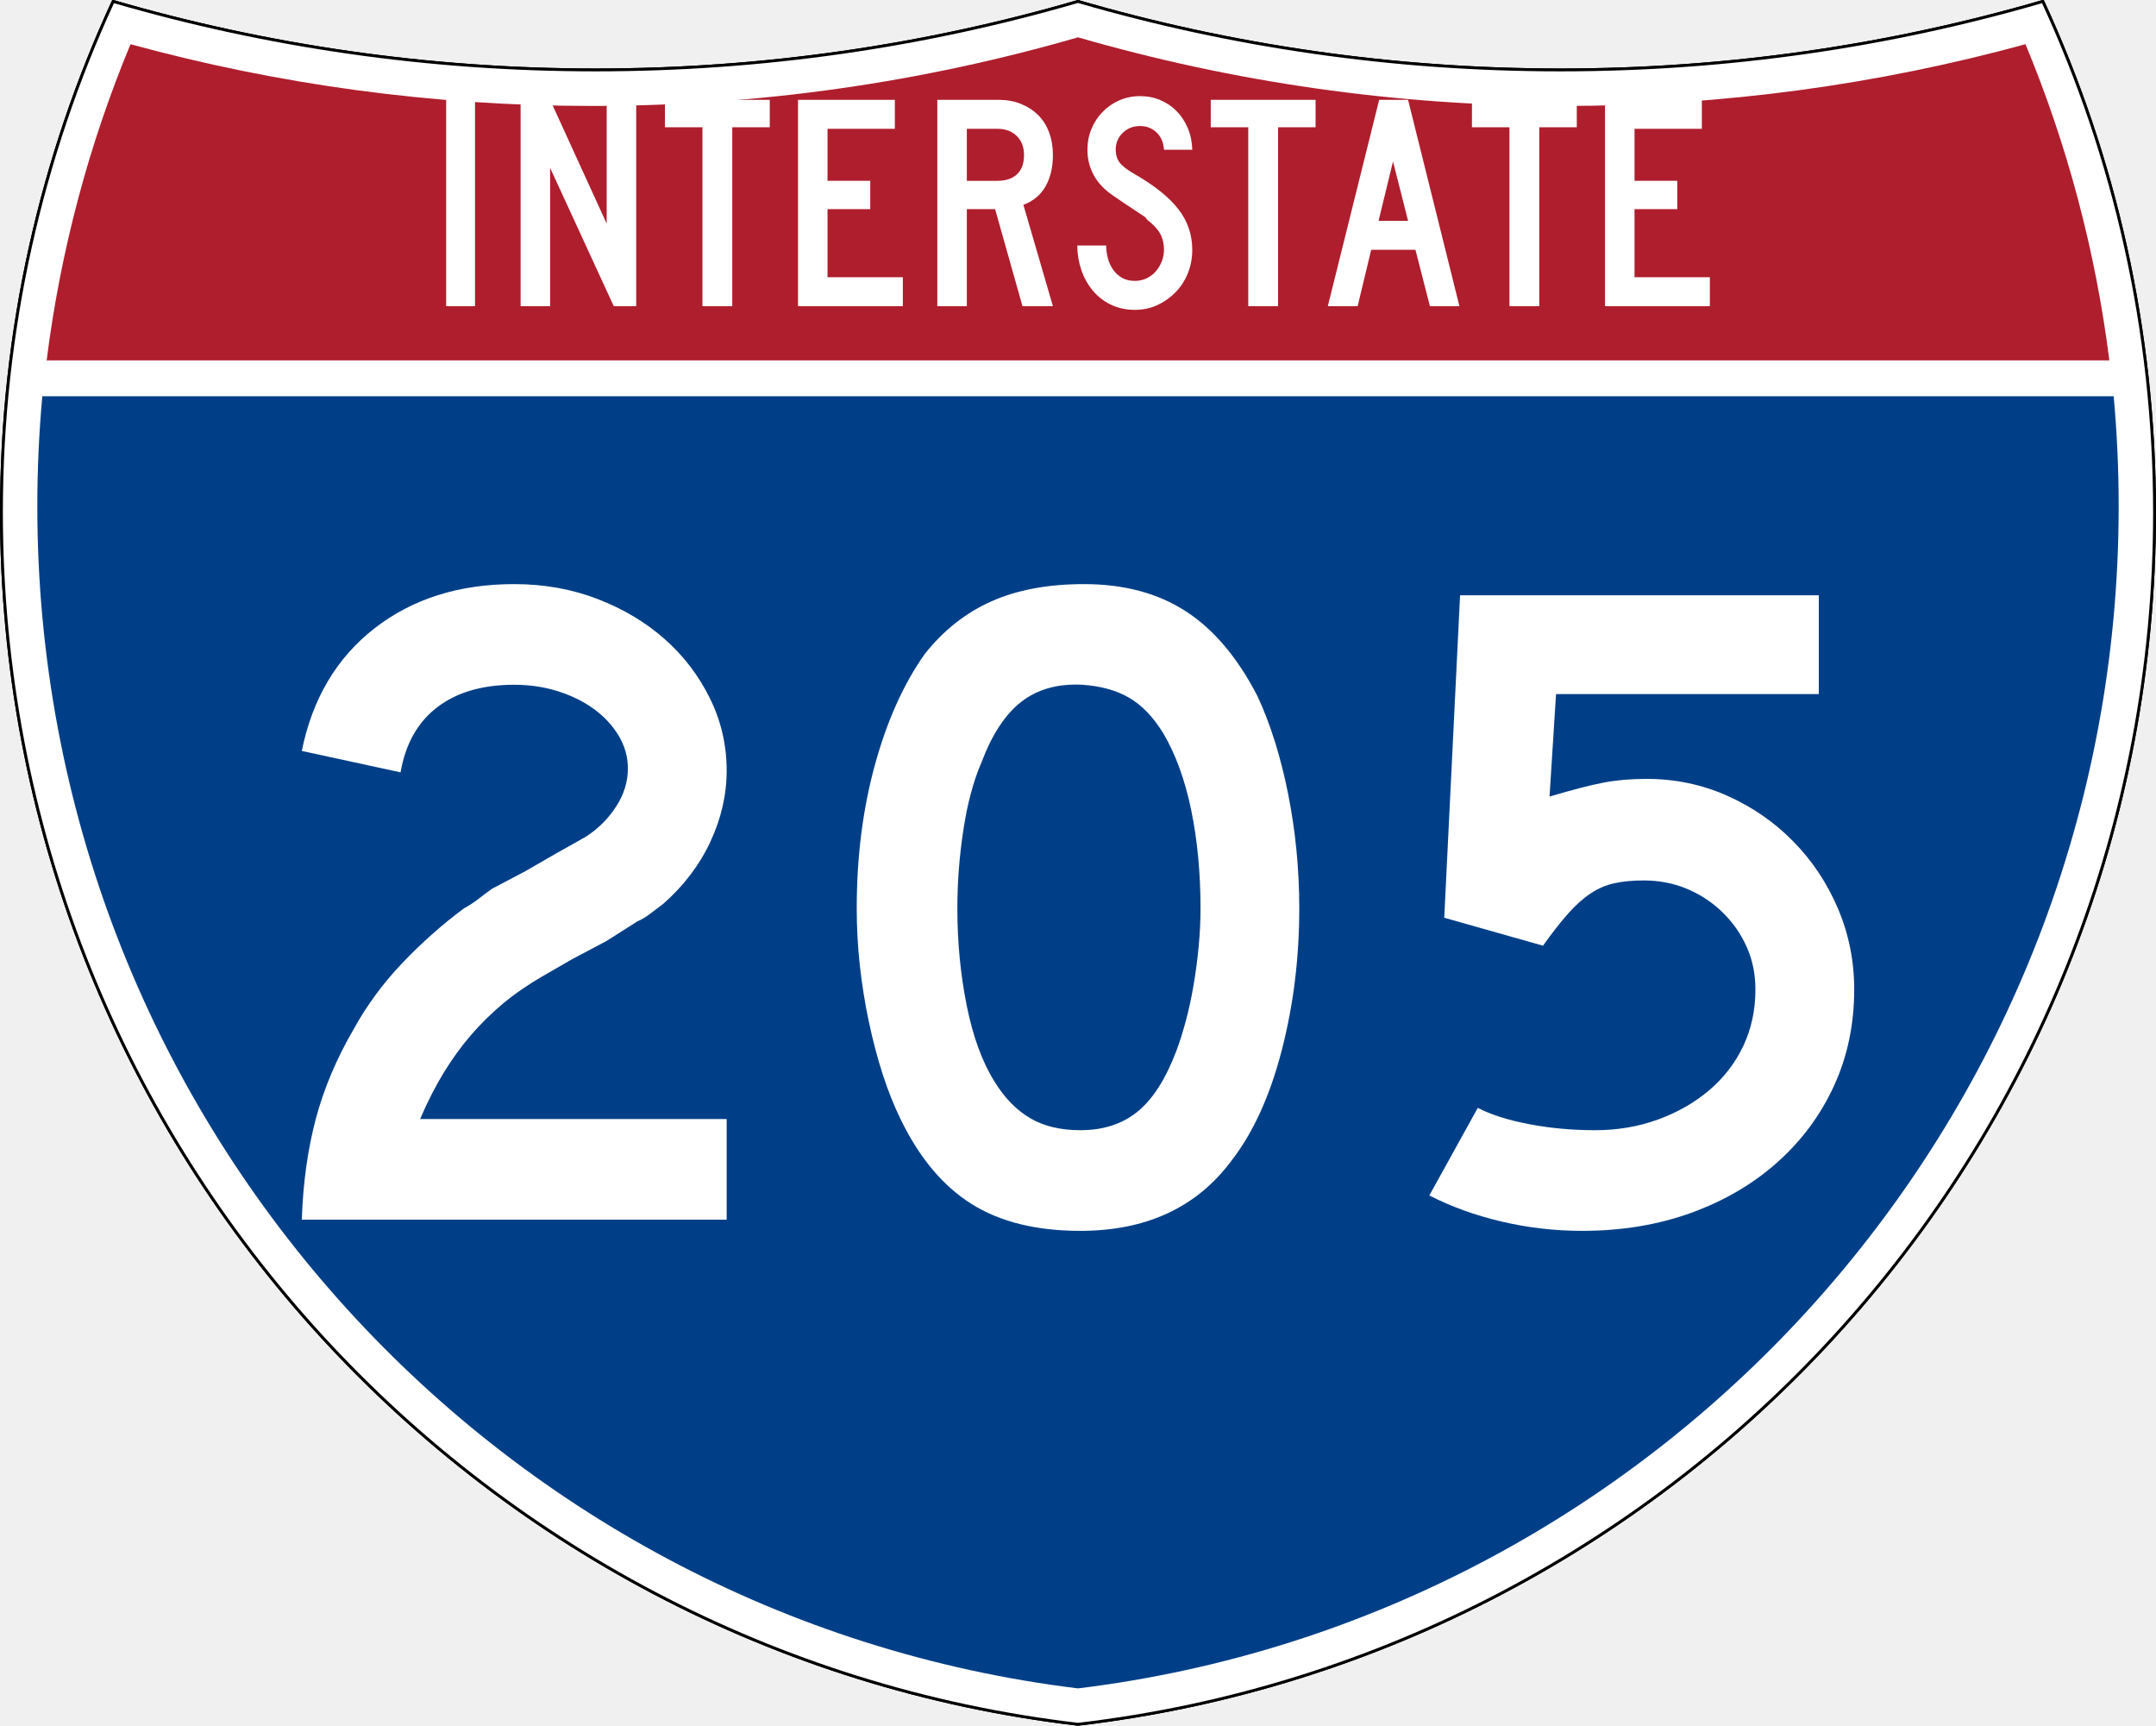
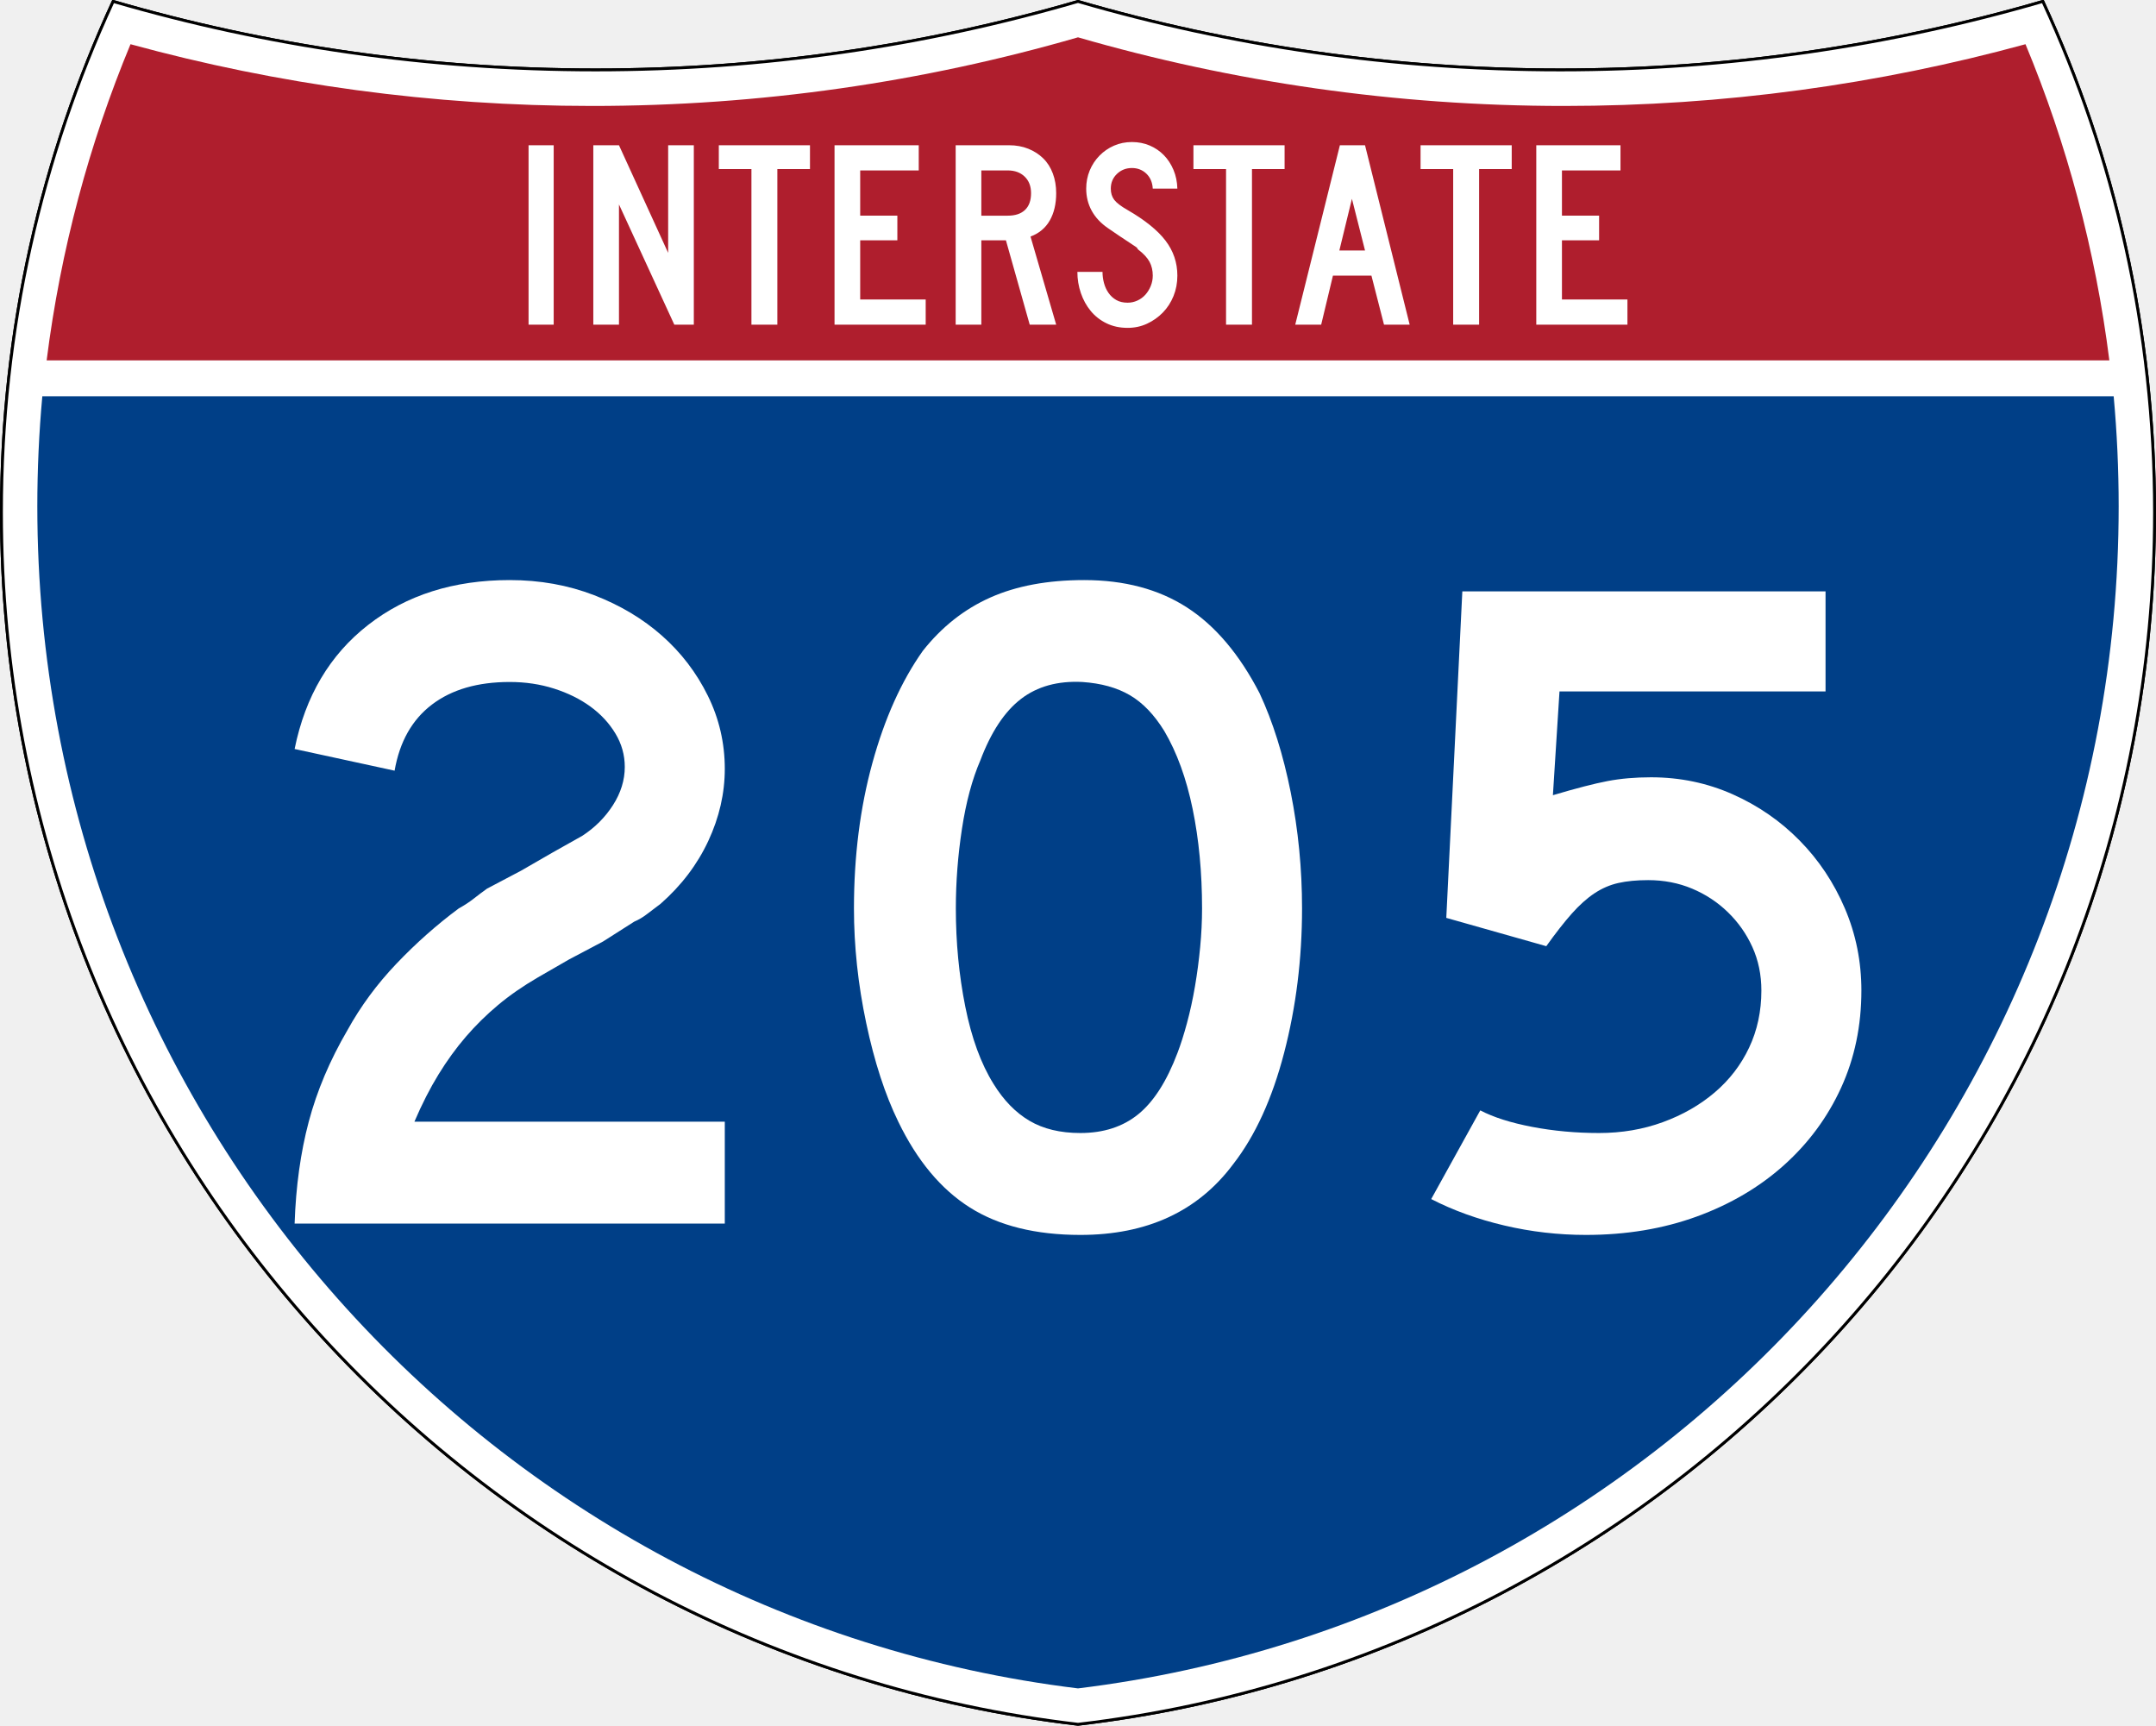
<svg xmlns="http://www.w3.org/2000/svg" width="751" height="601" viewBox="0 0 750 599.999" id="Layer_1" xml:space="preserve">
  <g transform="matrix(0.998668,0,0,0.99867,0.499334,0.398971)" id="g5" style="fill:#ffffff;fill-opacity:1;stroke:#000000;stroke-width:1;stroke-miterlimit:4;stroke-opacity:1;stroke-dasharray:none">
    <path d="M 38.915,0 C 92.236,15.525 148.625,23.85 206.958,23.85 265.291,23.85 321.679,15.525 375,4.883e-4 428.32,15.525 484.709,23.85 543.042,23.85 601.375,23.85 657.764,15.525 711.084,0 736.064,54.121 750,114.388 750,177.909 750,395.718 586.16,575.254 375,599.999 163.839,575.254 0,395.718 0,177.909 0,114.388 13.935,54.121 38.915,0 z" id="path7" style="fill:#ffffff;fill-opacity:1;stroke:#000000;stroke-width:1;stroke-miterlimit:4;stroke-opacity:1;stroke-dasharray:none" />
    <path d="M 38.915,0 C 92.236,15.525 148.625,23.85 206.958,23.85 265.291,23.85 321.679,15.525 375,4.883e-4 428.32,15.525 484.709,23.85 543.042,23.85 601.375,23.85 657.764,15.525 711.084,0 736.064,54.121 750,114.388 750,177.909 750,395.718 586.16,575.254 375,599.999 163.839,575.254 0,395.718 0,177.909 0,114.388 13.935,54.121 38.915,0 z" id="path9" style="fill:#ffffff;fill-opacity:1;stroke:#000000;stroke-width:1;stroke-linecap:round;stroke-linejoin:round;stroke-miterlimit:4;stroke-opacity:1;stroke-dasharray:none" />
  </g>
  <g transform="matrix(1.0056,0,0,1.01014,-2.10137,-3.70189)" id="g11" style="fill:#003f87;fill-opacity:1">
    <path d="m 15,177.909 c 0,-12.782 0.585,-25.427 1.729,-37.91 l 716.542,0 C 734.415,152.482 735,165.127 735,177.909 735,387.423 577.855,560.229 375,584.891 172.145,560.229 15,387.423 15,177.909 z" id="path13" style="fill:#003f87;fill-opacity:1" />
  </g>
  <g transform="matrix(1.00604,0,0,1.02708,-2.2645,-3.1523)" id="g15" style="fill:#af1e2d;fill-opacity:1">
    <path d="m 47.378,17.943 c 50.892,13.635 104.388,20.906 159.582,20.906 58.261,0 114.629,-8.101 168.04,-23.238 53.411,15.137 109.779,23.238 168.04,23.238 55.194,0 108.69,-7.271 159.581,-20.906 14.262,33.625 24.164,69.546 28.996,107.056 l -713.235,0 C 23.215,87.489 33.116,51.567 47.378,17.943 z" id="path17" style="fill:#af1e2d;fill-opacity:1" />
  </g>
-   <path fill="#fff" d="M108.869 112.812V50.416h8.741v62.395h-8.741zm50.701 0-19.25-41.814v41.814h-8.928V50.416h8.928l17.11 37.437V50.416h8.928v62.395h-6.789zm35.847-54.105v54.105h-9.019V58.706h-11.346v-8.29h31.712v8.29h-11.346zm19.889 54.105V50.416h29.294v8.756H224.234v15.736h12.927v8.569H224.234v20.582h22.784v8.753h-31.712zm67.899 0-8.278-29.335h-8.554v29.335h-8.928V50.416h18.6c2.418 0 4.634.404 6.649 1.211 2.015.807 3.751 1.925 5.208 3.354 1.457 1.429 2.573 3.183 3.347 5.262.775 2.079 1.162 4.361 1.162 6.845-0 3.725-.744 6.891-2.232 9.499-1.488 2.608-3.72 4.47-6.696 5.586l8.928 30.639h-9.207zm.465-45.724c-0-2.421-.744-4.346-2.232-5.773-1.488-1.428-3.441-2.141-5.859-2.141h-9.207v15.736h9.207c2.603 0 4.603-.667 5.998-2.002 1.395-1.335 2.093-3.274 2.093-5.819zm50.894 28.681c-0 2.546-.449 4.921-1.348 7.125-.899 2.203-2.138 4.112-3.719 5.727-1.581 1.614-3.41 2.903-5.487 3.865-2.077.962-4.325 1.444-6.743 1.444-2.728 0-5.177-.528-7.346-1.583-2.169-1.055-3.998-2.483-5.486-4.283-1.488-1.8-2.635-3.88-3.441-6.24-.806-2.36-1.209-4.812-1.209-7.356h8.741c-0 1.304.17 2.591.511 3.864.341 1.272.867 2.421 1.581 3.446.713 1.025 1.612 1.848 2.698 2.468 1.085.621 2.402.931 3.952.931 1.179 0 2.311-.248 3.396-.745 1.085-.496 2.015-1.179 2.79-2.049.775-.87 1.394-1.879 1.859-3.027.464-1.148.697-2.344.697-3.587-0-1.8-.372-3.398-1.115-4.794-.744-1.396-2.045-2.809-3.905-4.237-.31-.311-.434-.482-.372-.513.062-.031-.123-.202-.558-.512-.434-.31-1.349-.915-2.744-1.816-1.395-.901-3.674-2.437-6.835-4.608-2.541-1.739-4.447-3.773-5.719-6.102-1.271-2.328-1.907-4.889-1.907-7.682 0-2.236.403-4.331 1.209-6.286.806-1.955 1.937-3.678 3.394-5.168 1.457-1.49 3.146-2.654 5.069-3.493 1.922-.838 3.999-1.258 6.229-1.258 2.233 0 4.294.404 6.185 1.211 1.891.807 3.534 1.925 4.928 3.354 1.394 1.429 2.51 3.136 3.347 5.123.837 1.987 1.287 4.159 1.349 6.518h-8.557c-.123-2.173-.867-3.911-2.231-5.215-1.364-1.303-3.039-1.955-5.023-1.955-2.045 0-3.781.683-5.206 2.049-1.426 1.366-2.138 3.073-2.138 5.121-0 1.552.403 2.855 1.209 3.911.806 1.055 2.356 2.235 4.649 3.538 6.015 3.477 10.401 7.015 13.16 10.616 2.759 3.601 4.138 7.667 4.138 12.199zm25.956-37.062v54.105h-9.019V58.706h-11.346v-8.29H371.867v8.29h-11.346zm45.928 54.105-4.371-17.043h-13.393l-4.09 17.043h-9.022l15.53-62.395h8.744l15.53 62.395h-8.928zM395.289 69.042l-4.371 17.973h8.928l-4.558-17.973zm44.242-10.336v54.105h-9.019V58.706h-11.346v-8.29h31.712v8.29h-11.346zm19.889 54.105V50.416h29.294v8.756h-20.366v15.736h12.927v8.569h-12.927v20.582h22.784v8.753h-31.712z" transform="translate(375.000,70.500) scale(1.15) translate(-300.000,-81.614)" />
-   <g transform="translate(375.000,315.000) scale(0.8701) translate(-375.000,-315.000)">
-     <path fill="#fff" d="M 215.071,440.389 C 215.564,425.739 217.425,412.329 220.653,400.158 C 223.882,387.986 228.974,375.944 235.932,364.03 C 241.146,354.587 247.601,345.83 255.297,337.759 C 262.993,329.688 271.187,322.424 279.88,315.967 C 282.116,314.731 284.103,313.43 285.843,312.062 C 287.582,310.694 289.319,309.389 291.055,308.146 L 304.469,301.075 L 316.758,293.992 L 328.683,287.285 C 333.646,284.057 337.68,280.021 340.784,275.178 C 343.887,270.336 345.439,265.308 345.439,260.093 C 345.439,255.38 344.198,250.973 341.716,246.872 C 339.234,242.773 335.945,239.233 331.849,236.255 C 327.752,233.276 322.972,230.918 317.508,229.178 C 312.044,227.439 306.208,226.569 300.001,226.569 C 287.337,226.569 277.093,229.55 269.268,235.51 C 261.443,241.471 256.538,250.162 254.552,261.582 L 215.071,253.022 C 219.293,232.159 228.976,215.829 244.122,204.032 C 259.268,192.236 277.894,186.338 300.001,186.338 C 311.922,186.338 323.034,188.326 333.338,192.301 C 343.641,196.276 352.58,201.615 360.155,208.318 C 367.729,215.022 373.752,222.905 378.224,231.969 C 382.695,241.033 384.931,250.658 384.931,260.844 C 384.931,270.529 382.758,280.027 378.412,289.337 C 374.065,298.648 367.796,306.907 359.603,314.114 C 357.618,315.599 355.818,316.963 354.204,318.206 C 352.589,319.449 350.911,320.442 349.168,321.185 L 336.879,329.006 L 323.465,336.088 L 311.176,343.17 C 305.211,346.641 299.933,350.302 295.34,354.152 C 290.748,358.002 286.526,362.162 282.677,366.634 C 278.827,371.105 275.225,376.073 271.871,381.537 C 268.518,387.001 265.352,393.208 262.373,400.158 L 384.931,400.158 L 384.931,440.389 L 215.071,440.389 z " transform="translate(-150.396,0)" />
+   <path fill="#fff" d="M108.869 112.812V50.416h8.741v62.395h-8.741zm50.701 0-19.25-41.814v41.814h-8.928V50.416h8.928l17.11 37.437V50.416h8.928v62.395h-6.789zm35.847-54.105v54.105h-9.019V58.706h-11.346v-8.29h31.712v8.29h-11.346zm19.889 54.105V50.416h29.294v8.756H224.234v15.736h12.927v8.569H224.234v20.582h22.784v8.753h-31.712zm67.899 0-8.278-29.335h-8.554v29.335h-8.928V50.416h18.6c2.418 0 4.634.404 6.649 1.211 2.015.807 3.751 1.925 5.208 3.354 1.457 1.429 2.573 3.183 3.347 5.262.775 2.079 1.162 4.361 1.162 6.845-0 3.725-.744 6.891-2.232 9.499-1.488 2.608-3.72 4.47-6.696 5.586l8.928 30.639h-9.207zm.465-45.724c-0-2.421-.744-4.346-2.232-5.773-1.488-1.428-3.441-2.141-5.859-2.141h-9.207v15.736h9.207c2.603 0 4.603-.667 5.998-2.002 1.395-1.335 2.093-3.274 2.093-5.819zm50.894 28.681c-0 2.546-.449 4.921-1.348 7.125-.899 2.203-2.138 4.112-3.719 5.727-1.581 1.614-3.41 2.903-5.487 3.865-2.077.962-4.325 1.444-6.743 1.444-2.728 0-5.177-.528-7.346-1.583-2.169-1.055-3.998-2.483-5.486-4.283-1.488-1.8-2.635-3.88-3.441-6.24-.806-2.36-1.209-4.812-1.209-7.356h8.741c-0 1.304.17 2.591.511 3.864.341 1.272.867 2.421 1.581 3.446.713 1.025 1.612 1.848 2.698 2.468 1.085.621 2.402.931 3.952.931 1.179 0 2.311-.248 3.396-.745 1.085-.496 2.015-1.179 2.79-2.049.775-.87 1.394-1.879 1.859-3.027.464-1.148.697-2.344.697-3.587-0-1.8-.372-3.398-1.115-4.794-.744-1.396-2.045-2.809-3.905-4.237-.31-.311-.434-.482-.372-.513.062-.031-.123-.202-.558-.512-.434-.31-1.349-.915-2.744-1.816-1.395-.901-3.674-2.437-6.835-4.608-2.541-1.739-4.447-3.773-5.719-6.102-1.271-2.328-1.907-4.889-1.907-7.682 0-2.236.403-4.331 1.209-6.286.806-1.955 1.937-3.678 3.394-5.168 1.457-1.49 3.146-2.654 5.069-3.493 1.922-.838 3.999-1.258 6.229-1.258 2.233 0 4.294.404 6.185 1.211 1.891.807 3.534 1.925 4.928 3.354 1.394 1.429 2.51 3.136 3.347 5.123.837 1.987 1.287 4.159 1.349 6.518h-8.557c-.123-2.173-.867-3.911-2.231-5.215-1.364-1.303-3.039-1.955-5.023-1.955-2.045 0-3.781.683-5.206 2.049-1.426 1.366-2.138 3.073-2.138 5.121-0 1.552.403 2.855 1.209 3.911.806 1.055 2.356 2.235 4.649 3.538 6.015 3.477 10.401 7.015 13.16 10.616 2.759 3.601 4.138 7.667 4.138 12.199zm25.956-37.062v54.105h-9.019V58.706h-11.346v-8.29H371.867v8.29h-11.346zm45.928 54.105-4.371-17.043h-13.393l-4.09 17.043h-9.022l15.53-62.395h8.744l15.53 62.395h-8.928zM395.289 69.042l-4.371 17.973h8.928l-4.558-17.973zm44.242-10.336v54.105h-9.019V58.706h-11.346v-8.29h31.712v8.29h-11.346zm19.889 54.105V50.416h29.294v8.756h-20.366v15.736h12.927v8.569h-12.927v20.582h22.784v8.753h-31.712z" transform="translate(75.000,0)" />
+   <g transform="translate(375.000,315.000) scale(0.881) translate(-375.000,-315.000)">
+     <path fill="#fff" d="M 215.071,440.389 C 215.564,425.739 217.425,412.329 220.653,400.158 C 223.882,387.986 228.974,375.944 235.932,364.03 C 241.146,354.587 247.601,345.83 255.297,337.759 C 262.993,329.688 271.187,322.424 279.88,315.967 C 282.116,314.731 284.103,313.43 285.843,312.062 C 287.582,310.694 289.319,309.389 291.055,308.146 L 304.469,301.075 L 316.758,293.992 L 328.683,287.285 C 333.646,284.057 337.68,280.021 340.784,275.178 C 343.887,270.336 345.439,265.308 345.439,260.093 C 345.439,255.38 344.198,250.973 341.716,246.872 C 339.234,242.773 335.945,239.233 331.849,236.255 C 327.752,233.276 322.972,230.918 317.508,229.178 C 312.044,227.439 306.208,226.569 300.001,226.569 C 287.337,226.569 277.093,229.55 269.268,235.51 C 261.443,241.471 256.538,250.162 254.552,261.582 L 215.071,253.022 C 219.293,232.159 228.976,215.829 244.122,204.032 C 259.268,192.236 277.894,186.338 300.001,186.338 C 311.922,186.338 323.034,188.326 333.338,192.301 C 343.641,196.276 352.58,201.615 360.155,208.318 C 367.729,215.022 373.752,222.905 378.224,231.969 C 382.695,241.033 384.931,250.658 384.931,260.844 C 384.931,270.529 382.758,280.027 378.412,289.337 C 374.065,298.648 367.796,306.907 359.603,314.114 C 357.618,315.599 355.818,316.963 354.204,318.206 C 352.589,319.449 350.911,320.442 349.168,321.185 L 336.879,329.006 L 323.465,336.088 L 311.176,343.17 C 305.211,346.641 299.933,350.302 295.34,354.152 C 290.748,358.002 286.526,362.162 282.677,366.634 C 278.827,371.105 275.225,376.073 271.871,381.537 C 268.518,387.001 265.352,393.208 262.373,400.158 L 384.931,400.158 L 384.931,440.389 L 215.071,440.389 z " transform="translate(-149.396,0)" />
    <path fill="#fff" d="M 388.466,315.967 C 388.466,335.838 386.107,354.837 381.39,372.965 C 376.672,391.094 369.967,405.747 361.274,416.925 C 347.367,435.546 327.254,444.856 300.933,444.856 C 283.298,444.856 268.77,441.256 257.349,434.057 C 245.928,426.857 236.492,415.557 229.042,400.158 C 223.828,389.479 219.607,376.505 216.379,361.234 C 213.15,345.963 211.536,330.874 211.536,315.967 C 211.536,295.361 213.957,276.242 218.8,258.61 C 223.643,240.978 230.285,226.202 238.728,214.28 C 246.178,204.845 255.056,197.829 265.363,193.233 C 275.67,188.637 288.023,186.338 302.422,186.338 C 318.315,186.338 331.848,189.94 343.023,197.143 C 354.198,204.347 363.76,215.645 371.71,231.037 C 376.924,242.215 381.02,255.254 383.999,270.154 C 386.977,285.054 388.466,300.325 388.466,315.967 L 388.466,315.967 z M 348.986,315.967 C 348.985,301.817 347.744,288.72 345.263,276.673 C 342.78,264.627 339.054,254.383 334.082,245.94 C 330.111,239.483 325.581,234.766 320.492,231.787 C 315.403,228.809 309.133,227.07 301.684,226.569 C 291.998,226.077 283.927,228.312 277.47,233.276 C 271.013,238.24 265.674,246.312 261.452,257.49 C 258.224,264.94 255.803,273.941 254.188,284.495 C 252.574,295.048 251.767,305.539 251.767,315.967 C 251.767,329.381 253.008,342.297 255.49,354.714 C 257.972,367.132 261.695,377.312 266.659,385.254 C 270.638,391.711 275.357,396.554 280.818,399.782 C 286.278,403.011 292.983,404.625 300.933,404.625 C 310.118,404.625 317.754,402.143 323.84,397.179 C 329.925,392.215 335.079,384.144 339.3,372.965 C 340.543,369.737 341.786,365.826 343.029,361.234 C 344.271,356.641 345.327,351.798 346.195,346.706 C 347.062,341.613 347.744,336.459 348.241,331.245 C 348.737,326.031 348.985,320.938 348.986,315.967 L 348.986,315.967 z " transform="translate(74.999,0)" />
-     <path fill="#fff" d="M384.931 348.377c-0 13.907-2.67 26.698-8.009 38.372-5.339 11.675-12.852 21.857-22.537 30.546-9.686 8.689-21.171 15.455-34.456 20.297-13.285 4.843-27.874 7.264-43.767 7.264-10.928 0-21.669-1.241-32.222-3.723-10.553-2.482-20.176-5.959-28.869-10.43l19.371-35.013c5.214 2.728 12.042 4.9 20.485 6.514 8.443 1.614 17.256 2.421 26.442 2.421 8.943 0 17.325-1.427 25.146-4.28 7.821-2.853 14.651-6.764 20.491-11.732 5.839-4.968 10.371-10.866 13.596-17.694 3.225-6.828 4.837-14.342 4.837-22.543-0-6.207-1.179-11.917-3.535-17.131-2.357-5.214-5.584-9.809-9.68-13.784-4.096-3.975-8.814-7.08-14.153-9.316-5.339-2.236-11.116-3.353-17.33-3.354-4.464 0-8.373.373-11.726 1.12-3.354.747-6.521 2.113-9.504 4.098-2.982 1.986-5.963 4.655-8.941 8.009-2.978 3.354-6.332 7.637-10.061 12.851l-39.481-11.175 6.332-128.89h143.418v39.492H265.727l-2.603 40.97c9.185-2.728 16.385-4.589 21.599-5.582 5.214-.993 10.928-1.489 17.143-1.489 11.421 0 22.16 2.234 32.217 6.701 10.057 4.468 18.872 10.552 26.448 18.251 7.575 7.7 13.535 16.641 17.882 26.823 4.346 10.182 6.519 20.983 6.52 32.404z" transform="translate(300.394,0)" />
+     <path fill="#fff" d="M384.931 348.377c-0 13.907-2.67 26.698-8.009 38.372-5.339 11.675-12.852 21.857-22.537 30.546-9.686 8.689-21.171 15.455-34.456 20.297-13.285 4.843-27.874 7.264-43.767 7.264-10.928 0-21.669-1.241-32.222-3.723-10.553-2.482-20.176-5.959-28.869-10.43l19.371-35.013c5.214 2.728 12.042 4.9 20.485 6.514 8.443 1.614 17.256 2.421 26.442 2.421 8.943 0 17.325-1.427 25.146-4.28 7.821-2.853 14.651-6.764 20.491-11.732 5.839-4.968 10.371-10.866 13.596-17.694 3.225-6.828 4.837-14.342 4.837-22.543-0-6.207-1.179-11.917-3.535-17.131-2.357-5.214-5.584-9.809-9.68-13.784-4.096-3.975-8.814-7.08-14.153-9.316-5.339-2.236-11.116-3.353-17.33-3.354-4.464 0-8.373.373-11.726 1.12-3.354.747-6.521 2.113-9.504 4.098-2.982 1.986-5.963 4.655-8.941 8.009-2.978 3.354-6.332 7.637-10.061 12.851l-39.481-11.175 6.332-128.89h143.418v39.492H265.727l-2.603 40.97c9.185-2.728 16.385-4.589 21.599-5.582 5.214-.993 10.928-1.489 17.143-1.489 11.421 0 22.16 2.234 32.217 6.701 10.057 4.468 18.872 10.552 26.448 18.251 7.575 7.7 13.535 16.641 17.882 26.823 4.346 10.182 6.519 20.983 6.52 32.404z" transform="translate(299.394,0)" />
  </g>
</svg>
